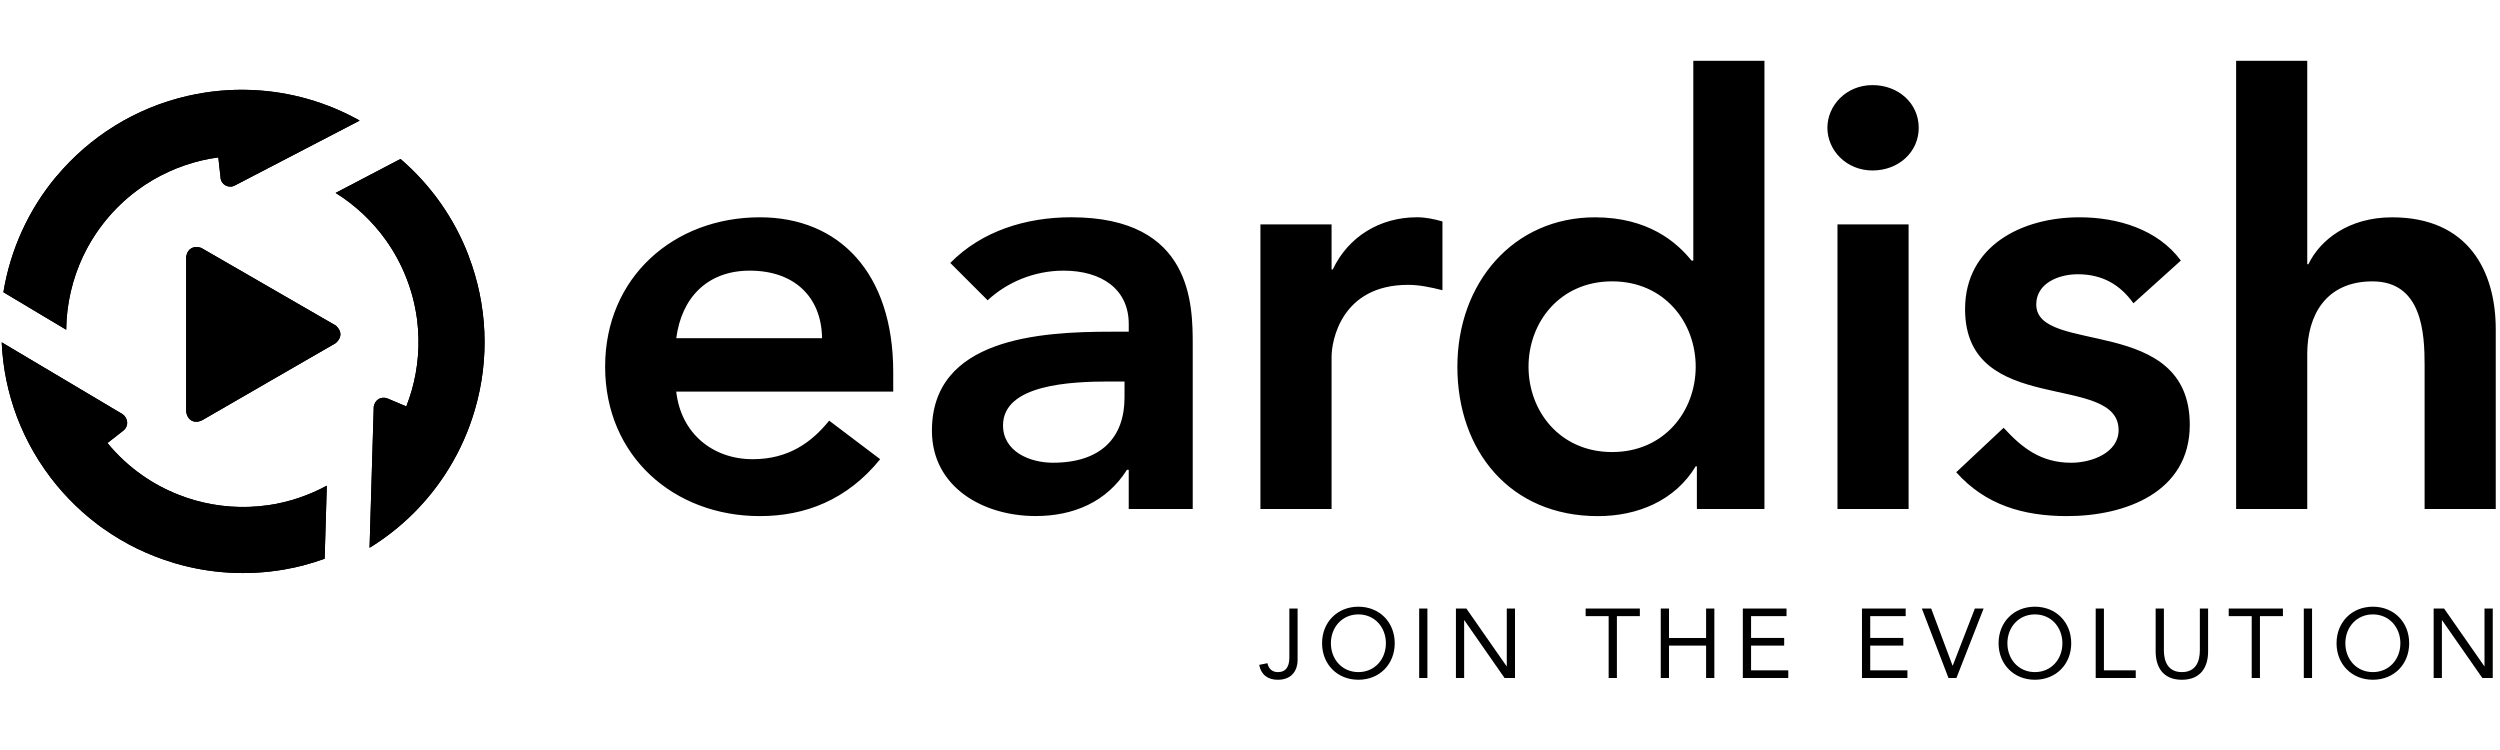
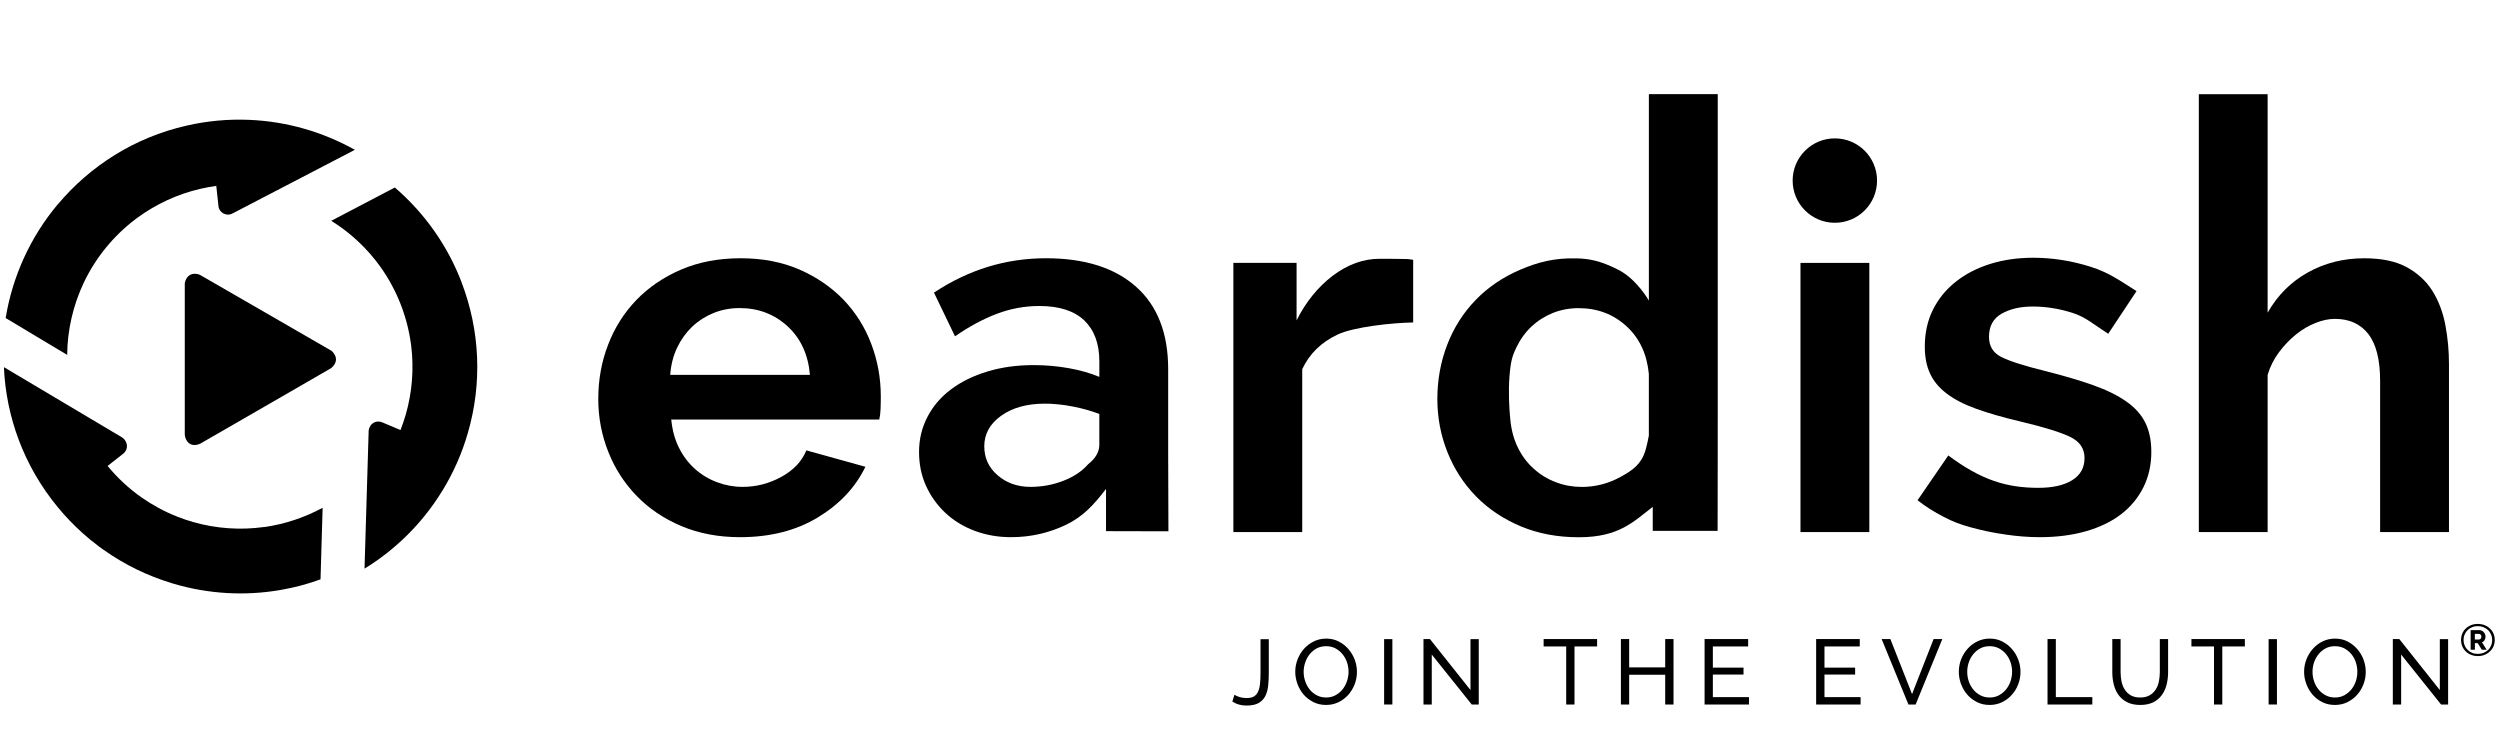
- <svg xmlns="http://www.w3.org/2000/svg" version="1.1" id="primary" x="0px" y="0px" width="100px" height="30px" viewBox="0 35 100 30" enable-background="new 0 35 100 30" xml:space="preserve">
-   <path d="M13.421,48.729l-2.679,1.546l-2.658,1.536c-0.295,0.145-0.593,0.019-0.638-0.361v-3.076v-3.11  c0.059-0.336,0.327-0.453,0.606-0.347l2.69,1.553l2.699,1.558C13.693,48.268,13.665,48.524,13.421,48.729z" />
-   <path d="M13.421,48.729l-2.679,1.546l-2.658,1.536c-0.295,0.145-0.593,0.019-0.638-0.361v-3.076v-3.11  c0.059-0.336,0.327-0.453,0.606-0.347l2.69,1.553l2.699,1.558C13.693,48.268,13.665,48.524,13.421,48.729z" />
-   <path fill="none" d="M4.69,40.007c0.087-0.053,0.176-0.105,0.264-0.155l0.002-0.001c0.02-0.011,0.04-0.023,0.061-0.035l0.016-0.007  c0.015-0.009,0.032-0.018,0.047-0.027l0.024-0.013c0.013-0.008,0.027-0.014,0.04-0.022l0.03-0.015  c0.01-0.006,0.021-0.012,0.032-0.018c0.013-0.006,0.024-0.013,0.038-0.019l0.023-0.012c0.016-0.008,0.029-0.016,0.045-0.023  l0.013-0.006c0.872-0.447,1.791-0.749,2.728-0.912l0,0c0.349-0.06,0.705-0.103,1.066-0.125c1.939-0.121,3.78,0.34,5.354,1.23  l-5.656,2.65l-0.069-1.192c-0.443,0.062-0.87,0.163-1.281,0.303H7.463c-0.055,0.019-0.109,0.039-0.164,0.058l-0.007,0.002  c-0.011,0.004-0.024,0.009-0.036,0.013l-0.01,0.004c-0.01,0.005-0.022,0.009-0.034,0.013l-0.009,0.004  c-0.023,0.009-0.046,0.018-0.069,0.027l-0.008,0.002c-0.01,0.004-0.021,0.009-0.031,0.013L7.082,41.75l-0.029,0.012L7.035,41.77  l-0.027,0.01l-0.024,0.01c-0.012,0.005-0.023,0.01-0.035,0.016l-0.031,0.013L6.9,41.826l-0.029,0.013l-0.018,0.009L6.822,41.86  l-0.017,0.008c-0.015,0.008-0.031,0.014-0.046,0.022" />
-   <path fill="none" d="M4.69,40.007c0.087-0.053,0.176-0.105,0.264-0.155l0.002-0.001c0.02-0.011,0.04-0.023,0.061-0.035l0.016-0.007  c0.015-0.009,0.032-0.018,0.047-0.027l0.024-0.013c0.013-0.008,0.027-0.014,0.04-0.022l0.03-0.015  c0.01-0.006,0.021-0.012,0.032-0.018c0.013-0.006,0.024-0.013,0.038-0.019l0.023-0.012c0.016-0.008,0.029-0.016,0.045-0.023  l0.013-0.006c0.872-0.447,1.791-0.749,2.728-0.912l0,0c0.349-0.06,0.705-0.103,1.066-0.125c1.939-0.121,3.78,0.34,5.354,1.23  l-5.656,2.65l-0.069-1.192c-0.443,0.062-0.87,0.163-1.281,0.303H7.463c-0.055,0.019-0.109,0.039-0.164,0.058l-0.007,0.002  c-0.011,0.004-0.024,0.009-0.036,0.013l-0.01,0.004c-0.01,0.005-0.022,0.009-0.034,0.013l-0.009,0.004  c-0.023,0.009-0.046,0.018-0.069,0.027l-0.008,0.002c-0.01,0.004-0.021,0.009-0.031,0.013L7.082,41.75l-0.029,0.012L7.035,41.77  l-0.027,0.01l-0.024,0.01c-0.012,0.005-0.023,0.01-0.035,0.016l-0.031,0.013L6.9,41.826l-0.029,0.013l-0.018,0.009L6.822,41.86  l-0.017,0.008c-0.015,0.008-0.031,0.014-0.046,0.022" />
-   <path d="M8.824,42.124l-0.091-0.828c-0.224,0.029-0.442,0.069-0.655,0.119c-0.923,0.216-1.795,0.616-2.561,1.176L5.452,42.64  c-0.909,0.684-1.639,1.579-2.125,2.603H3.326c-0.435,0.92-0.667,1.929-0.678,2.947l-2.512-1.502c0.278-1.69,1.002-3.303,2.132-4.648  l0.002,0.002c1.317-1.568,3.13-2.725,5.242-3.206c0.833-0.191,1.695-0.273,2.564-0.236l0,0c1.544,0.064,3.015,0.497,4.311,1.223  L9.391,42.42C9.141,42.554,8.844,42.376,8.824,42.124z" />
-   <path d="M8.824,42.124l-0.091-0.828c-0.224,0.029-0.442,0.069-0.655,0.119c-0.923,0.216-1.795,0.616-2.561,1.176L5.452,42.64  c-0.909,0.684-1.639,1.579-2.125,2.603H3.326c-0.435,0.92-0.667,1.929-0.678,2.947l-2.512-1.502c0.278-1.69,1.002-3.303,2.132-4.648  l0.002,0.002c1.317-1.568,3.13-2.725,5.242-3.206c0.833-0.191,1.695-0.273,2.564-0.236l0,0c1.544,0.064,3.015,0.497,4.311,1.223  L9.391,42.42C9.141,42.554,8.844,42.376,8.824,42.124z" />
-   <path d="M15.488,50.934l0.764,0.323c0.081-0.209,0.152-0.419,0.214-0.63c0.262-0.912,0.337-1.868,0.221-2.81l-0.01-0.081  c-0.154-1.125-0.58-2.2-1.236-3.124l0,0c-0.54-0.758-1.227-1.403-2.016-1.895l2.595-1.359c1.205,1.037,2.155,2.368,2.732,3.892  l-0.002,0.001c0.728,1.913,0.854,4.061,0.244,6.139c-0.239,0.82-0.586,1.613-1.043,2.354l0,0c-0.809,1.318-1.903,2.391-3.169,3.168  l0.168-5.646C15.002,50.976,15.25,50.852,15.488,50.934z" />
-   <path d="M15.488,50.934l0.764,0.323c0.081-0.209,0.152-0.419,0.214-0.63c0.262-0.912,0.337-1.868,0.221-2.81l-0.01-0.081  c-0.154-1.125-0.58-2.2-1.236-3.124l0,0c-0.54-0.758-1.227-1.403-2.016-1.895l2.595-1.359c1.205,1.037,2.155,2.368,2.732,3.892  l-0.002,0.001c0.728,1.913,0.854,4.061,0.244,6.139c-0.239,0.82-0.586,1.613-1.043,2.354l0,0c-0.809,1.318-1.903,2.391-3.169,3.168  l0.168-5.646C15.002,50.976,15.25,50.852,15.488,50.934z" />
-   <path d="M4.94,52.219l-0.642,0.502c0.412,0.501,0.879,0.93,1.385,1.285l0,0c0.444,0.313,0.933,0.576,1.461,0.784  c0.211,0.083,0.424,0.157,0.638,0.218c0.946,0.27,1.942,0.341,2.917,0.203v0.002c0.834-0.119,1.638-0.387,2.373-0.786l-0.086,2.923  c-0.273,0.099-0.551,0.185-0.832,0.258l0.001,0.002c-0.24,0.063-0.481,0.115-0.724,0.158c-0.031,0.006-0.063,0.011-0.095,0.018  l-0.026,0.004C9.908,58.024,8.438,57.953,7,57.53c-0.022-0.007-0.045-0.015-0.068-0.021c-0.012-0.004-0.024-0.008-0.036-0.012  c-0.972-0.295-1.902-0.744-2.751-1.346L4.13,56.142C4.1,56.12,4.067,56.098,4.037,56.075c-0.034-0.024-0.067-0.049-0.099-0.073  l-0.019-0.014c-0.221-0.166-0.434-0.341-0.638-0.523v-0.001c-0.36-0.323-0.702-0.678-1.02-1.063  c-1.384-1.681-2.105-3.689-2.193-5.708l4.841,2.878C5.117,51.729,5.165,52.029,4.94,52.219z" />
-   <path d="M4.94,52.219l-0.642,0.502c0.412,0.501,0.879,0.93,1.385,1.285l0,0c0.444,0.313,0.933,0.576,1.461,0.784  c0.211,0.083,0.424,0.157,0.638,0.218c0.946,0.27,1.942,0.341,2.917,0.203v0.002c0.834-0.119,1.638-0.387,2.373-0.786l-0.086,2.923  c-0.273,0.099-0.551,0.185-0.832,0.258l0.001,0.002c-0.24,0.063-0.481,0.115-0.724,0.158c-0.031,0.006-0.063,0.011-0.095,0.018  l-0.026,0.004C9.908,58.024,8.438,57.953,7,57.53c-0.022-0.007-0.045-0.015-0.068-0.021c-0.012-0.004-0.024-0.008-0.036-0.012  c-0.972-0.295-1.902-0.744-2.751-1.346L4.13,56.142C4.1,56.12,4.067,56.098,4.037,56.075c-0.034-0.024-0.067-0.049-0.099-0.073  l-0.019-0.014c-0.221-0.166-0.434-0.341-0.638-0.523v-0.001c-0.36-0.323-0.702-0.678-1.02-1.063  c-1.384-1.681-2.105-3.689-2.193-5.708l4.841,2.878C5.117,51.729,5.165,52.029,4.94,52.219z" />
-   <path d="M35.729,50.664v-0.783c0-3.959-2.157-6.189-5.335-6.189c-3.438,0-6.189,2.395-6.189,5.976s2.75,5.976,6.189,5.976  c1.802,0,3.486-0.64,4.813-2.276l-2.04-1.542c-0.711,0.878-1.635,1.542-3.059,1.542c-1.589,0-2.869-1.02-3.059-2.703H35.729z   M27.05,48.529c0.213-1.636,1.257-2.703,2.94-2.703c1.778,0,2.869,1.043,2.893,2.703H27.05z M45.148,55.359h2.561v-6.545  c0-1.612,0-5.123-4.86-5.123c-1.802,0-3.581,0.546-4.837,1.827l1.494,1.494c0.759-0.711,1.85-1.186,3.036-1.186  c1.517,0,2.608,0.735,2.608,2.134v0.308h-0.711c-2.846,0-7.162,0.26-7.162,3.959c0,2.252,2.039,3.415,4.149,3.415  c1.518,0,2.845-0.569,3.651-1.849h0.072V55.359z M44.981,50.901c0,1.589-0.924,2.608-2.868,2.608c-0.926,0-1.992-0.451-1.992-1.494  c0-1.637,2.703-1.755,4.269-1.755h0.591V50.901z M50.417,55.359h2.846v-6.095c0-0.616,0.38-2.87,3.06-2.87  c0.451,0,0.9,0.095,1.375,0.214v-2.75c-0.333-0.095-0.664-0.167-1.02-0.167c-1.494,0-2.75,0.783-3.367,2.087h-0.048v-1.802h-2.846  V55.359z M67.875,55.359h2.703V37.433h-2.846v7.991h-0.07c-0.594-0.735-1.732-1.731-3.866-1.731c-3.249,0-5.501,2.609-5.501,5.976  c0,3.367,2.11,5.976,5.619,5.976c1.589,0,3.083-0.617,3.913-1.991h0.048V55.359z M61.141,49.668c0-1.779,1.256-3.414,3.344-3.414  c2.086,0,3.343,1.635,3.343,3.414c0,1.779-1.257,3.414-3.343,3.414C62.396,53.082,61.141,51.447,61.141,49.668z M73.499,55.359  h2.845V43.977h-2.845V55.359z M73.096,40.112c0,0.901,0.759,1.707,1.803,1.707c1.043,0,1.85-0.735,1.85-1.707  c0-0.973-0.807-1.708-1.85-1.708C73.854,38.404,73.096,39.211,73.096,40.112z M87.234,45.423c-0.926-1.256-2.537-1.731-4.055-1.731  c-2.299,0-4.576,1.139-4.576,3.676c0,4.339,6.141,2.49,6.141,4.837c0,0.901-1.066,1.305-1.896,1.305  c-1.209,0-1.967-0.594-2.703-1.399l-1.896,1.778c1.161,1.305,2.68,1.755,4.434,1.755c2.324,0,4.908-0.948,4.908-3.651  c0-4.434-6.141-2.775-6.141-4.814c0-0.853,0.9-1.209,1.659-1.209c0.973,0,1.684,0.403,2.229,1.162L87.234,45.423z M92.29,37.433  h-2.845v17.927h2.845v-6.212c0-1.519,0.735-2.893,2.609-2.893c1.991,0,2.085,2.086,2.085,3.344v5.762h2.846v-7.186  c0-2.323-1.09-4.482-4.148-4.482c-1.755,0-2.894,0.926-3.344,1.874H92.29V37.433z" />
-   <path d="M51.904,59.34h-0.33v1.947c0,0.303-0.083,0.597-0.459,0.597c-0.232,0-0.373-0.138-0.417-0.356l-0.33,0.066  c0.071,0.396,0.351,0.597,0.743,0.597c0.594,0,0.793-0.415,0.793-0.789V59.34z M54.336,62.19c0.844,0,1.453-0.62,1.453-1.46  c0-0.841-0.609-1.462-1.453-1.462c-0.845,0-1.453,0.621-1.453,1.462C52.883,61.57,53.491,62.19,54.336,62.19z M54.336,61.884  c-0.652,0-1.1-0.513-1.1-1.153s0.447-1.155,1.1-1.155s1.1,0.515,1.1,1.155S54.988,61.884,54.336,61.884z M56.767,62.12h0.329v-2.78  h-0.329V62.12z M58.236,62.12h0.33v-2.31h0.008l1.609,2.31H60.6v-2.78h-0.329v2.309h-0.008l-1.609-2.309h-0.417V62.12z   M65.594,59.34h-2.168v0.306h0.92v2.475h0.33v-2.475h0.918V59.34z M66.43,62.12h0.33v-1.296h1.484v1.296h0.33v-2.78h-0.33v1.179  H66.76V59.34h-0.33V62.12z M69.713,62.12h1.818v-0.307h-1.488v-0.989h1.324v-0.306h-1.324v-0.873h1.418V59.34h-1.748V62.12z   M74.479,62.12h1.818v-0.307h-1.488v-0.989h1.324v-0.306h-1.324v-0.873h1.418V59.34h-1.748V62.12z M77.939,62.12h0.318l1.088-2.78  h-0.35l-0.885,2.285h-0.008l-0.855-2.285h-0.373L77.939,62.12z M81.396,62.19c0.844,0,1.453-0.62,1.453-1.46  c0-0.841-0.609-1.462-1.453-1.462c-0.845,0-1.453,0.621-1.453,1.462C79.943,61.57,80.552,62.19,81.396,62.19z M81.396,61.884  c-0.652,0-1.1-0.513-1.1-1.153s0.447-1.155,1.1-1.155s1.1,0.515,1.1,1.155S82.049,61.884,81.396,61.884z M83.827,62.12h1.603v-0.307  h-1.273V59.34h-0.329V62.12z M88.324,59.34h-0.33v1.673c0,0.448-0.164,0.871-0.719,0.871c-0.553,0-0.719-0.423-0.719-0.871V59.34  h-0.33v1.721c0,0.604,0.283,1.13,1.049,1.13c0.767,0,1.049-0.526,1.049-1.13V59.34z M91.317,59.34h-2.168v0.306h0.919v2.475h0.33  v-2.475h0.919V59.34z M92.152,62.12h0.33v-2.78h-0.33V62.12z M94.915,62.19c0.845,0,1.452-0.62,1.452-1.46  c0-0.841-0.607-1.462-1.452-1.462s-1.453,0.621-1.453,1.462C93.462,61.57,94.07,62.19,94.915,62.19z M94.915,61.884  c-0.652,0-1.101-0.513-1.101-1.153s0.448-1.155,1.101-1.155c0.651,0,1.1,0.515,1.1,1.155S95.566,61.884,94.915,61.884z   M97.346,62.12h0.33v-2.31h0.008l1.61,2.31h0.416v-2.78h-0.33v2.309h-0.007l-1.61-2.309h-0.417V62.12z" />
+ <svg xmlns="http://www.w3.org/2000/svg" version="1.1" id="primary_1_" x="0px" y="0px" width="100px" height="30px" viewBox="0 0 100 30" enable-background="new 0 0 100 30" xml:space="preserve">
+   <g>
+     <g>
+       <g>
+         <path d="M13.248,14.724l-2.625,1.516l-2.607,1.503c-0.288,0.145-0.58,0.02-0.625-0.354v-3.015v-3.047     c0.059-0.33,0.32-0.445,0.594-0.339l2.638,1.521l2.646,1.529C13.515,14.273,13.486,14.522,13.248,14.724" />
+         <path d="M8.739,8.248L8.651,7.436c-0.218,0.03-0.433,0.07-0.642,0.118C7.104,7.765,6.25,8.158,5.499,8.708L5.435,8.755     c-0.891,0.671-1.606,1.548-2.083,2.55c-0.427,0.903-0.656,1.892-0.665,2.891l-2.461-1.474c0.272-1.656,0.982-3.238,2.09-4.556     l0.001,0.003c1.291-1.537,3.07-2.672,5.139-3.142c0.816-0.189,1.662-0.269,2.515-0.233H9.968     c1.516,0.063,2.955,0.488,4.227,1.199L9.297,8.54C9.052,8.672,8.76,8.497,8.739,8.248" />
+         <path d="M15.271,16.886l0.749,0.316c0.08-0.206,0.151-0.411,0.21-0.618c0.257-0.893,0.331-1.83,0.218-2.753l-0.011-0.079     c-0.151-1.105-0.567-2.157-1.21-3.064c-0.53-0.744-1.202-1.375-1.977-1.856L15.793,7.5c1.182,1.016,2.113,2.321,2.679,3.813     l-0.001,0.003c0.714,1.874,0.836,3.979,0.239,6.016c-0.233,0.806-0.575,1.582-1.023,2.311v-0.004     c-0.792,1.294-1.866,2.345-3.106,3.107l0.166-5.534C14.798,16.926,15.04,16.805,15.271,16.886" />
+         <path d="M4.934,18.144l-0.63,0.494c0.404,0.491,0.862,0.913,1.357,1.259c0.437,0.305,0.916,0.568,1.433,0.77     c0.208,0.081,0.416,0.154,0.626,0.213c0.927,0.265,1.903,0.334,2.859,0.198v0.004c0.816-0.119,1.605-0.38,2.326-0.771     l-0.084,2.863c-0.269,0.098-0.54,0.182-0.816,0.256h0.001c-0.233,0.059-0.47,0.111-0.708,0.154     c-0.031,0.005-0.062,0.011-0.094,0.017l-0.025,0.005c-1.375,0.232-2.815,0.161-4.226-0.254c-0.021-0.008-0.045-0.014-0.067-0.02     c-0.011-0.004-0.022-0.008-0.035-0.012c-0.952-0.289-1.863-0.73-2.696-1.319l-0.016-0.01c-0.029-0.021-0.06-0.043-0.091-0.066     c-0.034-0.022-0.066-0.049-0.098-0.072l-0.018-0.014c-0.217-0.162-0.425-0.332-0.626-0.512h0.001     c-0.354-0.319-0.689-0.665-1-1.044c-1.357-1.647-2.064-3.617-2.151-5.597l4.746,2.822C5.107,17.664,5.154,17.96,4.934,18.144" />
+         <path d="M29.603,21.487c-0.862,0-1.644-0.148-2.343-0.442c-0.698-0.294-1.295-0.695-1.787-1.203     c-0.493-0.505-0.874-1.094-1.14-1.765c-0.267-0.672-0.402-1.377-0.402-2.118c0-0.766,0.13-1.489,0.392-2.167     c0.259-0.679,0.635-1.274,1.129-1.789c0.494-0.512,1.092-0.919,1.797-1.222c0.705-0.3,1.498-0.451,2.374-0.451     c0.875,0,1.661,0.151,2.353,0.451c0.691,0.303,1.281,0.707,1.768,1.212c0.484,0.507,0.855,1.096,1.108,1.767     c0.254,0.671,0.38,1.37,0.38,2.097c0,0.178-0.002,0.35-0.01,0.514c-0.007,0.164-0.024,0.299-0.052,0.41H26.85     c0.042,0.425,0.144,0.802,0.309,1.13c0.164,0.33,0.376,0.609,0.636,0.843c0.261,0.233,0.555,0.411,0.884,0.533     c0.329,0.125,0.671,0.188,1.026,0.188c0.548,0,1.065-0.134,1.552-0.402c0.486-0.267,0.819-0.62,0.997-1.058l2.362,0.656     c-0.397,0.823-1.03,1.497-1.9,2.024C31.845,21.223,30.808,21.487,29.603,21.487 M32.397,14.995     c-0.068-0.809-0.366-1.456-0.893-1.942c-0.528-0.486-1.169-0.73-1.922-0.73c-0.369,0-0.716,0.066-1.037,0.196     c-0.322,0.13-0.607,0.312-0.853,0.544c-0.246,0.234-0.449,0.514-0.607,0.843c-0.156,0.328-0.248,0.691-0.276,1.089H32.397z" />
+         <path d="M40.44,21.487c-0.52,0-1.007-0.086-1.458-0.256c-0.454-0.172-0.843-0.411-1.172-0.72c-0.328-0.311-0.585-0.67-0.77-1.08     c-0.186-0.411-0.278-0.86-0.278-1.354c0-0.508,0.113-0.976,0.34-1.409c0.225-0.432,0.541-0.797,0.945-1.098     c0.403-0.303,0.886-0.538,1.448-0.709c0.562-0.172,1.179-0.257,1.85-0.257c0.479,0,0.948,0.041,1.407,0.123     c0.459,0.083,0.866,0.198,1.222,0.349V14.46c0-0.712-0.202-1.26-0.605-1.645c-0.404-0.383-1.003-0.575-1.798-0.575     c-0.575,0-1.137,0.102-1.686,0.308c-0.548,0.206-1.108,0.507-1.685,0.904l-0.841-1.747c1.382-0.917,2.875-1.375,4.479-1.375     c1.547,0,2.749,0.38,3.604,1.139c0.856,0.76,1.285,1.86,1.285,3.297v3.349c0,0.289,0.01,3.137,0.01,3.137l-2.496-0.006v-1.69     c-0.479,0.629-0.918,1.109-1.603,1.437C41.954,21.321,41.221,21.487,40.44,21.487 M41.221,19.475     c0.465,0,0.907-0.084,1.325-0.248s0.742-0.384,0.976-0.655c0.3-0.236,0.451-0.494,0.451-0.783v-1.231     c-0.329-0.125-0.685-0.225-1.068-0.299c-0.384-0.074-0.753-0.113-1.11-0.113c-0.711,0-1.294,0.16-1.746,0.482     c-0.451,0.322-0.678,0.729-0.678,1.223c0,0.466,0.177,0.854,0.534,1.161C40.262,19.319,40.699,19.475,41.221,19.475" />
+         <path d="M56.526,12.898c-0.836,0.015-2.362,0.175-3.021,0.483c-0.655,0.31-1.129,0.77-1.416,1.386v6.515h-2.754V10.516h2.528v2.3     c0.37-0.74,0.853-1.335,1.448-1.788c0.597-0.451,1.224-0.677,1.881-0.677c0.149,0,1.045,0.004,1.119,0.011     c0.075,0.007,0.147,0.017,0.216,0.03V12.898z" />
+         <path d="M81.595,21.487c-0.438,0-0.895-0.035-1.366-0.104c-0.474-0.067-0.936-0.162-1.387-0.286     c-0.452-0.125-0.691-0.216-1.091-0.421c-0.397-0.203-0.747-0.427-1.049-0.666l1.23-1.792c1.309,0.979,2.326,1.295,3.601,1.295     c0.575,0,1.027-0.101,1.356-0.306c0.329-0.206,0.492-0.5,0.492-0.886c0-0.383-0.193-0.665-0.586-0.851     c-0.39-0.186-1.044-0.387-1.961-0.606c-0.7-0.164-1.295-0.335-1.788-0.513s-0.89-0.384-1.191-0.619     c-0.301-0.23-0.521-0.498-0.657-0.8c-0.138-0.3-0.206-0.656-0.206-1.067c0-0.548,0.109-1.042,0.328-1.481     c0.22-0.438,0.524-0.811,0.915-1.118c0.39-0.31,0.85-0.545,1.376-0.71c0.526-0.164,1.102-0.246,1.717-0.246     c0.767,0,1.531,0.12,2.29,0.359c0.761,0.24,1.185,0.564,1.843,0.976l-1.132,1.706c-0.602-0.383-0.886-0.66-1.42-0.833     c-0.533-0.17-1.067-0.257-1.602-0.257c-0.494,0-0.907,0.097-1.244,0.288c-0.336,0.191-0.503,0.5-0.503,0.923     c0,0.37,0.161,0.638,0.483,0.803c0.321,0.164,0.893,0.35,1.715,0.553c0.768,0.193,1.423,0.385,1.963,0.577     c0.541,0.191,0.985,0.41,1.335,0.657c0.35,0.246,0.604,0.531,0.76,0.854c0.158,0.321,0.237,0.706,0.237,1.161     c0,0.52-0.106,0.991-0.318,1.417c-0.214,0.426-0.511,0.785-0.895,1.079s-0.853,0.52-1.407,0.678S82.265,21.487,81.595,21.487" />
+         <path d="M97.959,21.282h-2.754v-6.041c0-0.85-0.157-1.476-0.472-1.88c-0.316-0.404-0.761-0.606-1.335-0.606     c-0.247,0-0.508,0.054-0.782,0.165c-0.273,0.108-0.534,0.263-0.78,0.461c-0.247,0.199-0.472,0.435-0.677,0.709     c-0.205,0.275-0.356,0.576-0.454,0.905v6.288h-2.752V3.767h2.752v8.741c0.396-0.699,0.936-1.236,1.614-1.613     c0.678-0.377,1.429-0.564,2.25-0.564c0.697,0,1.267,0.118,1.704,0.359c0.438,0.239,0.781,0.558,1.029,0.955     c0.246,0.398,0.416,0.849,0.512,1.355c0.096,0.508,0.145,1.027,0.145,1.562V21.282z" />
+         <rect x="72.019" y="10.516" width="2.754" height="10.767" />
+         <path d="M71.706,7.223c0-0.932,0.757-1.688,1.688-1.688c0.933,0,1.688,0.756,1.688,1.688c0,0.934-0.756,1.688-1.688,1.688     C72.463,8.912,71.706,8.157,71.706,7.223" />
+         <path d="M68.711,14.855c0-0.004-0.001-0.008-0.001-0.011V3.766h-2.755V9.54v2.484c0,0-0.48-0.853-1.213-1.228     c-0.732-0.374-1.19-0.45-1.685-0.461c-0.876-0.023-1.539,0.151-2.243,0.451c-0.706,0.303-1.305,0.709-1.798,1.224     c-0.494,0.512-0.87,1.109-1.13,1.787c-0.261,0.678-0.392,1.401-0.392,2.168c0,0.74,0.135,1.443,0.401,2.115     c0.267,0.671,0.647,1.262,1.141,1.769c0.492,0.506,1.09,0.905,1.787,1.201c0.699,0.294,1.48,0.442,2.343,0.44     c1.604-0.002,2.185-0.634,2.944-1.216v0.96h2.594c0,0,0.002-0.356,0.002-0.836l0,0V20.33c0.001-0.912,0.003-2.22,0.003-2.405     v-1.14h0.001V14.855z M65.955,17.419c-0.065,0.352-0.137,0.599-0.137,0.599c-0.172,0.558-0.512,0.792-0.998,1.059     c-0.485,0.267-1.003,0.4-1.552,0.4c-0.356,0-0.697-0.061-1.026-0.186c-0.329-0.122-0.624-0.3-0.884-0.535     c-0.261-0.23-0.474-0.511-0.637-0.841c-0.165-0.328-0.267-0.705-0.309-1.13c-0.046-0.475-0.08-1.107-0.033-1.729     c0.048-0.617,0.121-0.838,0.27-1.147c0.158-0.33,0.359-0.609,0.605-0.843c0.247-0.233,0.532-0.414,0.854-0.545     c0.32-0.129,0.667-0.195,1.036-0.195c0.753,0,1.395,0.244,1.923,0.73c0.518,0.479,0.813,1.115,0.887,1.906V17.419z" />
+         <path d="M49.378,27.789c0.049,0.034,0.116,0.065,0.198,0.091c0.084,0.028,0.179,0.042,0.284,0.042     c0.125,0,0.225-0.021,0.299-0.065c0.074-0.045,0.13-0.11,0.167-0.199c0.039-0.087,0.064-0.193,0.076-0.321     c0.013-0.129,0.019-0.275,0.019-0.443v-1.327h0.331v1.327c0,0.199-0.008,0.381-0.026,0.543c-0.019,0.164-0.061,0.305-0.122,0.421     c-0.063,0.115-0.152,0.203-0.27,0.269c-0.116,0.063-0.274,0.095-0.473,0.095c-0.221,0-0.41-0.053-0.567-0.162L49.378,27.789z" />
+         <path d="M53.043,28.198c-0.184,0-0.352-0.037-0.503-0.112s-0.281-0.176-0.391-0.299c-0.106-0.124-0.191-0.266-0.25-0.426     c-0.058-0.16-0.089-0.322-0.089-0.49c0-0.174,0.032-0.342,0.095-0.502c0.063-0.157,0.15-0.3,0.259-0.422     c0.111-0.123,0.243-0.222,0.394-0.294c0.151-0.074,0.315-0.109,0.493-0.109c0.184,0,0.351,0.039,0.5,0.117     c0.151,0.076,0.279,0.178,0.387,0.304c0.109,0.124,0.191,0.267,0.252,0.424c0.059,0.16,0.088,0.32,0.088,0.486     c0,0.174-0.032,0.342-0.094,0.502c-0.063,0.16-0.149,0.3-0.258,0.422c-0.11,0.121-0.239,0.218-0.392,0.291     C53.383,28.163,53.22,28.198,53.043,28.198 M52.146,26.871c0,0.133,0.021,0.261,0.065,0.385c0.043,0.125,0.103,0.233,0.182,0.33     s0.173,0.172,0.285,0.229c0.11,0.057,0.231,0.085,0.367,0.085c0.142,0,0.265-0.03,0.376-0.091     c0.111-0.062,0.205-0.139,0.283-0.235c0.076-0.099,0.134-0.207,0.176-0.33c0.041-0.125,0.062-0.248,0.062-0.373     c0-0.135-0.022-0.261-0.064-0.385c-0.044-0.125-0.105-0.233-0.185-0.328c-0.08-0.095-0.174-0.17-0.284-0.228     c-0.109-0.055-0.229-0.082-0.363-0.082c-0.14,0-0.264,0.027-0.376,0.086c-0.11,0.06-0.204,0.137-0.281,0.233     c-0.078,0.095-0.137,0.205-0.178,0.326C52.168,26.619,52.146,26.742,52.146,26.871" />
+         <rect x="55.365" y="25.565" width="0.33" height="2.615" />
+         <polygon points="57.271,26.182 57.271,28.181 56.939,28.181 56.939,25.562 57.197,25.562 58.819,27.602 58.819,25.565      59.15,25.565 59.15,28.181 58.87,28.181    " />
+         <polygon points="63.884,25.858 62.98,25.858 62.98,28.181 62.648,28.181 62.648,25.858 61.745,25.858 61.745,25.562      63.884,25.562    " />
+         <polygon points="66.941,25.562 66.941,28.181 66.608,28.181 66.608,26.99 65.167,26.99 65.167,28.181 64.836,28.181      64.836,25.562 65.167,25.562 65.167,26.695 66.608,26.695 66.608,25.562    " />
+         <polygon points="69.959,27.885 69.959,28.181 68.183,28.181 68.183,25.562 69.926,25.562 69.926,25.858 68.514,25.858      68.514,26.705 69.741,26.705 69.741,26.982 68.514,26.982 68.514,27.885    " />
+         <polygon points="74.424,27.885 74.424,28.181 72.646,28.181 72.646,25.562 74.39,25.562 74.39,25.858 72.979,25.858      72.979,26.705 74.205,26.705 74.205,26.982 72.979,26.982 72.979,27.885    " />
+         <polygon points="75.615,25.562 76.482,27.764 77.344,25.562 77.693,25.562 76.625,28.181 76.338,28.181 75.265,25.562    " />
+         <path d="M79.586,28.198c-0.185,0-0.353-0.037-0.504-0.112s-0.281-0.176-0.389-0.299c-0.109-0.124-0.191-0.266-0.252-0.426     c-0.059-0.16-0.088-0.322-0.088-0.49c0-0.174,0.032-0.342,0.093-0.502c0.064-0.157,0.15-0.3,0.261-0.422     c0.11-0.123,0.241-0.222,0.393-0.294c0.151-0.074,0.315-0.109,0.493-0.109c0.184,0,0.35,0.039,0.501,0.117     c0.149,0.076,0.279,0.178,0.386,0.304c0.109,0.124,0.193,0.267,0.252,0.424c0.059,0.16,0.088,0.32,0.088,0.486     c0,0.174-0.031,0.342-0.093,0.502c-0.063,0.16-0.148,0.3-0.26,0.422c-0.108,0.121-0.238,0.218-0.39,0.291     S79.761,28.198,79.586,28.198 M78.689,26.871c0,0.133,0.021,0.261,0.063,0.385c0.043,0.125,0.104,0.233,0.184,0.33     c0.078,0.097,0.173,0.172,0.284,0.229c0.11,0.057,0.232,0.085,0.367,0.085c0.141,0,0.266-0.03,0.376-0.091     c0.11-0.062,0.206-0.139,0.282-0.235c0.077-0.099,0.138-0.207,0.178-0.33c0.04-0.125,0.061-0.248,0.061-0.373     c0-0.135-0.021-0.261-0.064-0.385c-0.043-0.125-0.106-0.233-0.185-0.328c-0.079-0.095-0.175-0.17-0.285-0.228     c-0.107-0.055-0.229-0.082-0.362-0.082c-0.14,0-0.264,0.027-0.375,0.086c-0.111,0.06-0.205,0.137-0.282,0.233     c-0.077,0.095-0.138,0.205-0.179,0.326C78.71,26.619,78.689,26.742,78.689,26.871" />
+         <polygon points="81.901,28.181 81.901,25.562 82.233,25.562 82.233,27.885 83.693,27.885 83.693,28.181    " />
+         <path d="M85.607,27.9c0.152,0,0.279-0.03,0.38-0.089c0.101-0.06,0.182-0.137,0.241-0.231c0.062-0.095,0.103-0.201,0.127-0.324     c0.024-0.122,0.038-0.244,0.038-0.371v-1.323h0.331v1.323c0,0.178-0.021,0.346-0.061,0.504c-0.041,0.16-0.105,0.298-0.194,0.419     c-0.089,0.12-0.203,0.217-0.344,0.286c-0.142,0.069-0.313,0.104-0.515,0.104c-0.208,0-0.384-0.037-0.526-0.11     c-0.144-0.073-0.258-0.172-0.346-0.293c-0.087-0.122-0.149-0.262-0.188-0.42s-0.058-0.322-0.058-0.49v-1.323h0.332v1.323     c0,0.131,0.014,0.258,0.038,0.379c0.026,0.121,0.069,0.229,0.13,0.322c0.061,0.095,0.141,0.17,0.24,0.228     C85.333,27.87,85.458,27.9,85.607,27.9" />
+         <polygon points="89.794,25.858 88.892,25.858 88.892,28.181 88.56,28.181 88.56,25.858 87.657,25.858 87.657,25.562      89.794,25.562    " />
+         <rect x="90.745" y="25.565" width="0.333" height="2.615" />
+         <path d="M93.396,28.198c-0.185,0-0.353-0.037-0.503-0.112c-0.151-0.075-0.282-0.176-0.389-0.299     c-0.108-0.124-0.191-0.266-0.25-0.426c-0.061-0.16-0.09-0.322-0.09-0.49c0-0.174,0.032-0.342,0.095-0.502     c0.063-0.157,0.149-0.3,0.261-0.422c0.11-0.123,0.239-0.222,0.391-0.294c0.152-0.074,0.316-0.109,0.492-0.109     c0.185,0,0.353,0.039,0.502,0.117c0.149,0.076,0.278,0.178,0.387,0.304c0.108,0.124,0.193,0.267,0.251,0.424     c0.058,0.16,0.087,0.32,0.087,0.486c0,0.174-0.03,0.342-0.093,0.502c-0.063,0.16-0.148,0.3-0.258,0.422     c-0.109,0.121-0.24,0.218-0.392,0.291C93.738,28.163,93.574,28.198,93.396,28.198 M92.501,26.871     c0,0.133,0.021,0.261,0.063,0.385c0.043,0.125,0.105,0.233,0.183,0.33c0.08,0.097,0.174,0.172,0.285,0.229     c0.11,0.057,0.232,0.085,0.368,0.085c0.14,0,0.265-0.03,0.376-0.091c0.11-0.062,0.205-0.139,0.281-0.235     c0.078-0.099,0.138-0.207,0.178-0.33c0.04-0.125,0.059-0.248,0.059-0.373c0-0.135-0.021-0.261-0.063-0.385     c-0.041-0.125-0.103-0.233-0.183-0.328c-0.081-0.095-0.175-0.17-0.284-0.228c-0.109-0.055-0.23-0.082-0.363-0.082     c-0.14,0-0.266,0.027-0.375,0.086c-0.111,0.06-0.205,0.137-0.283,0.233c-0.076,0.095-0.138,0.205-0.18,0.326     C92.521,26.619,92.501,26.742,92.501,26.871" />
+         <polygon points="96.046,26.182 96.046,28.181 95.713,28.181 95.713,25.562 95.972,25.562 97.593,27.602 97.593,25.565      97.925,25.565 97.925,28.181 97.644,28.181    " />
+         <path d="M99.112,26.243c-0.097,0-0.186-0.016-0.268-0.05c-0.081-0.031-0.153-0.076-0.212-0.136     c-0.061-0.058-0.107-0.125-0.14-0.201c-0.033-0.081-0.05-0.166-0.05-0.258c0-0.09,0.017-0.178,0.05-0.254     c0.032-0.08,0.079-0.148,0.14-0.203c0.059-0.059,0.131-0.104,0.212-0.137c0.082-0.031,0.171-0.047,0.268-0.047     s0.186,0.016,0.27,0.047c0.081,0.033,0.153,0.078,0.213,0.137c0.062,0.055,0.11,0.123,0.144,0.203     c0.034,0.076,0.051,0.164,0.051,0.254c0,0.092-0.017,0.177-0.051,0.258c-0.033,0.076-0.082,0.144-0.144,0.201     c-0.06,0.06-0.132,0.104-0.213,0.136C99.298,26.228,99.209,26.243,99.112,26.243 M99.112,26.156c0.081,0,0.156-0.014,0.227-0.041     c0.07-0.028,0.13-0.065,0.182-0.115c0.053-0.047,0.093-0.106,0.123-0.176c0.028-0.067,0.044-0.142,0.044-0.221     s-0.016-0.152-0.044-0.22c-0.029-0.068-0.068-0.129-0.12-0.178c-0.051-0.049-0.111-0.088-0.182-0.117s-0.147-0.043-0.229-0.043     c-0.083,0-0.16,0.014-0.229,0.043c-0.069,0.029-0.13,0.068-0.18,0.117c-0.051,0.049-0.091,0.109-0.118,0.176     c-0.03,0.067-0.044,0.141-0.044,0.217c0,0.078,0.014,0.15,0.044,0.22c0.027,0.067,0.067,0.125,0.118,0.176     c0.05,0.05,0.11,0.091,0.18,0.119C98.952,26.143,99.029,26.156,99.112,26.156 M98.823,25.206h0.348     c0.037,0,0.07,0.006,0.101,0.021s0.057,0.035,0.078,0.061c0.023,0.025,0.04,0.053,0.053,0.084     c0.013,0.029,0.018,0.063,0.018,0.096c0,0.049-0.012,0.092-0.038,0.136s-0.061,0.073-0.104,0.089l0.185,0.296h-0.191     l-0.164-0.263h-0.113v0.263h-0.17V25.206z M99.157,25.579c0.029,0,0.054-0.01,0.071-0.029c0.017-0.02,0.026-0.047,0.026-0.082     c0-0.039-0.01-0.068-0.03-0.086c-0.02-0.018-0.044-0.027-0.071-0.027h-0.16v0.225H99.157z" />
+       </g>
+     </g>
+   </g>
</svg>
